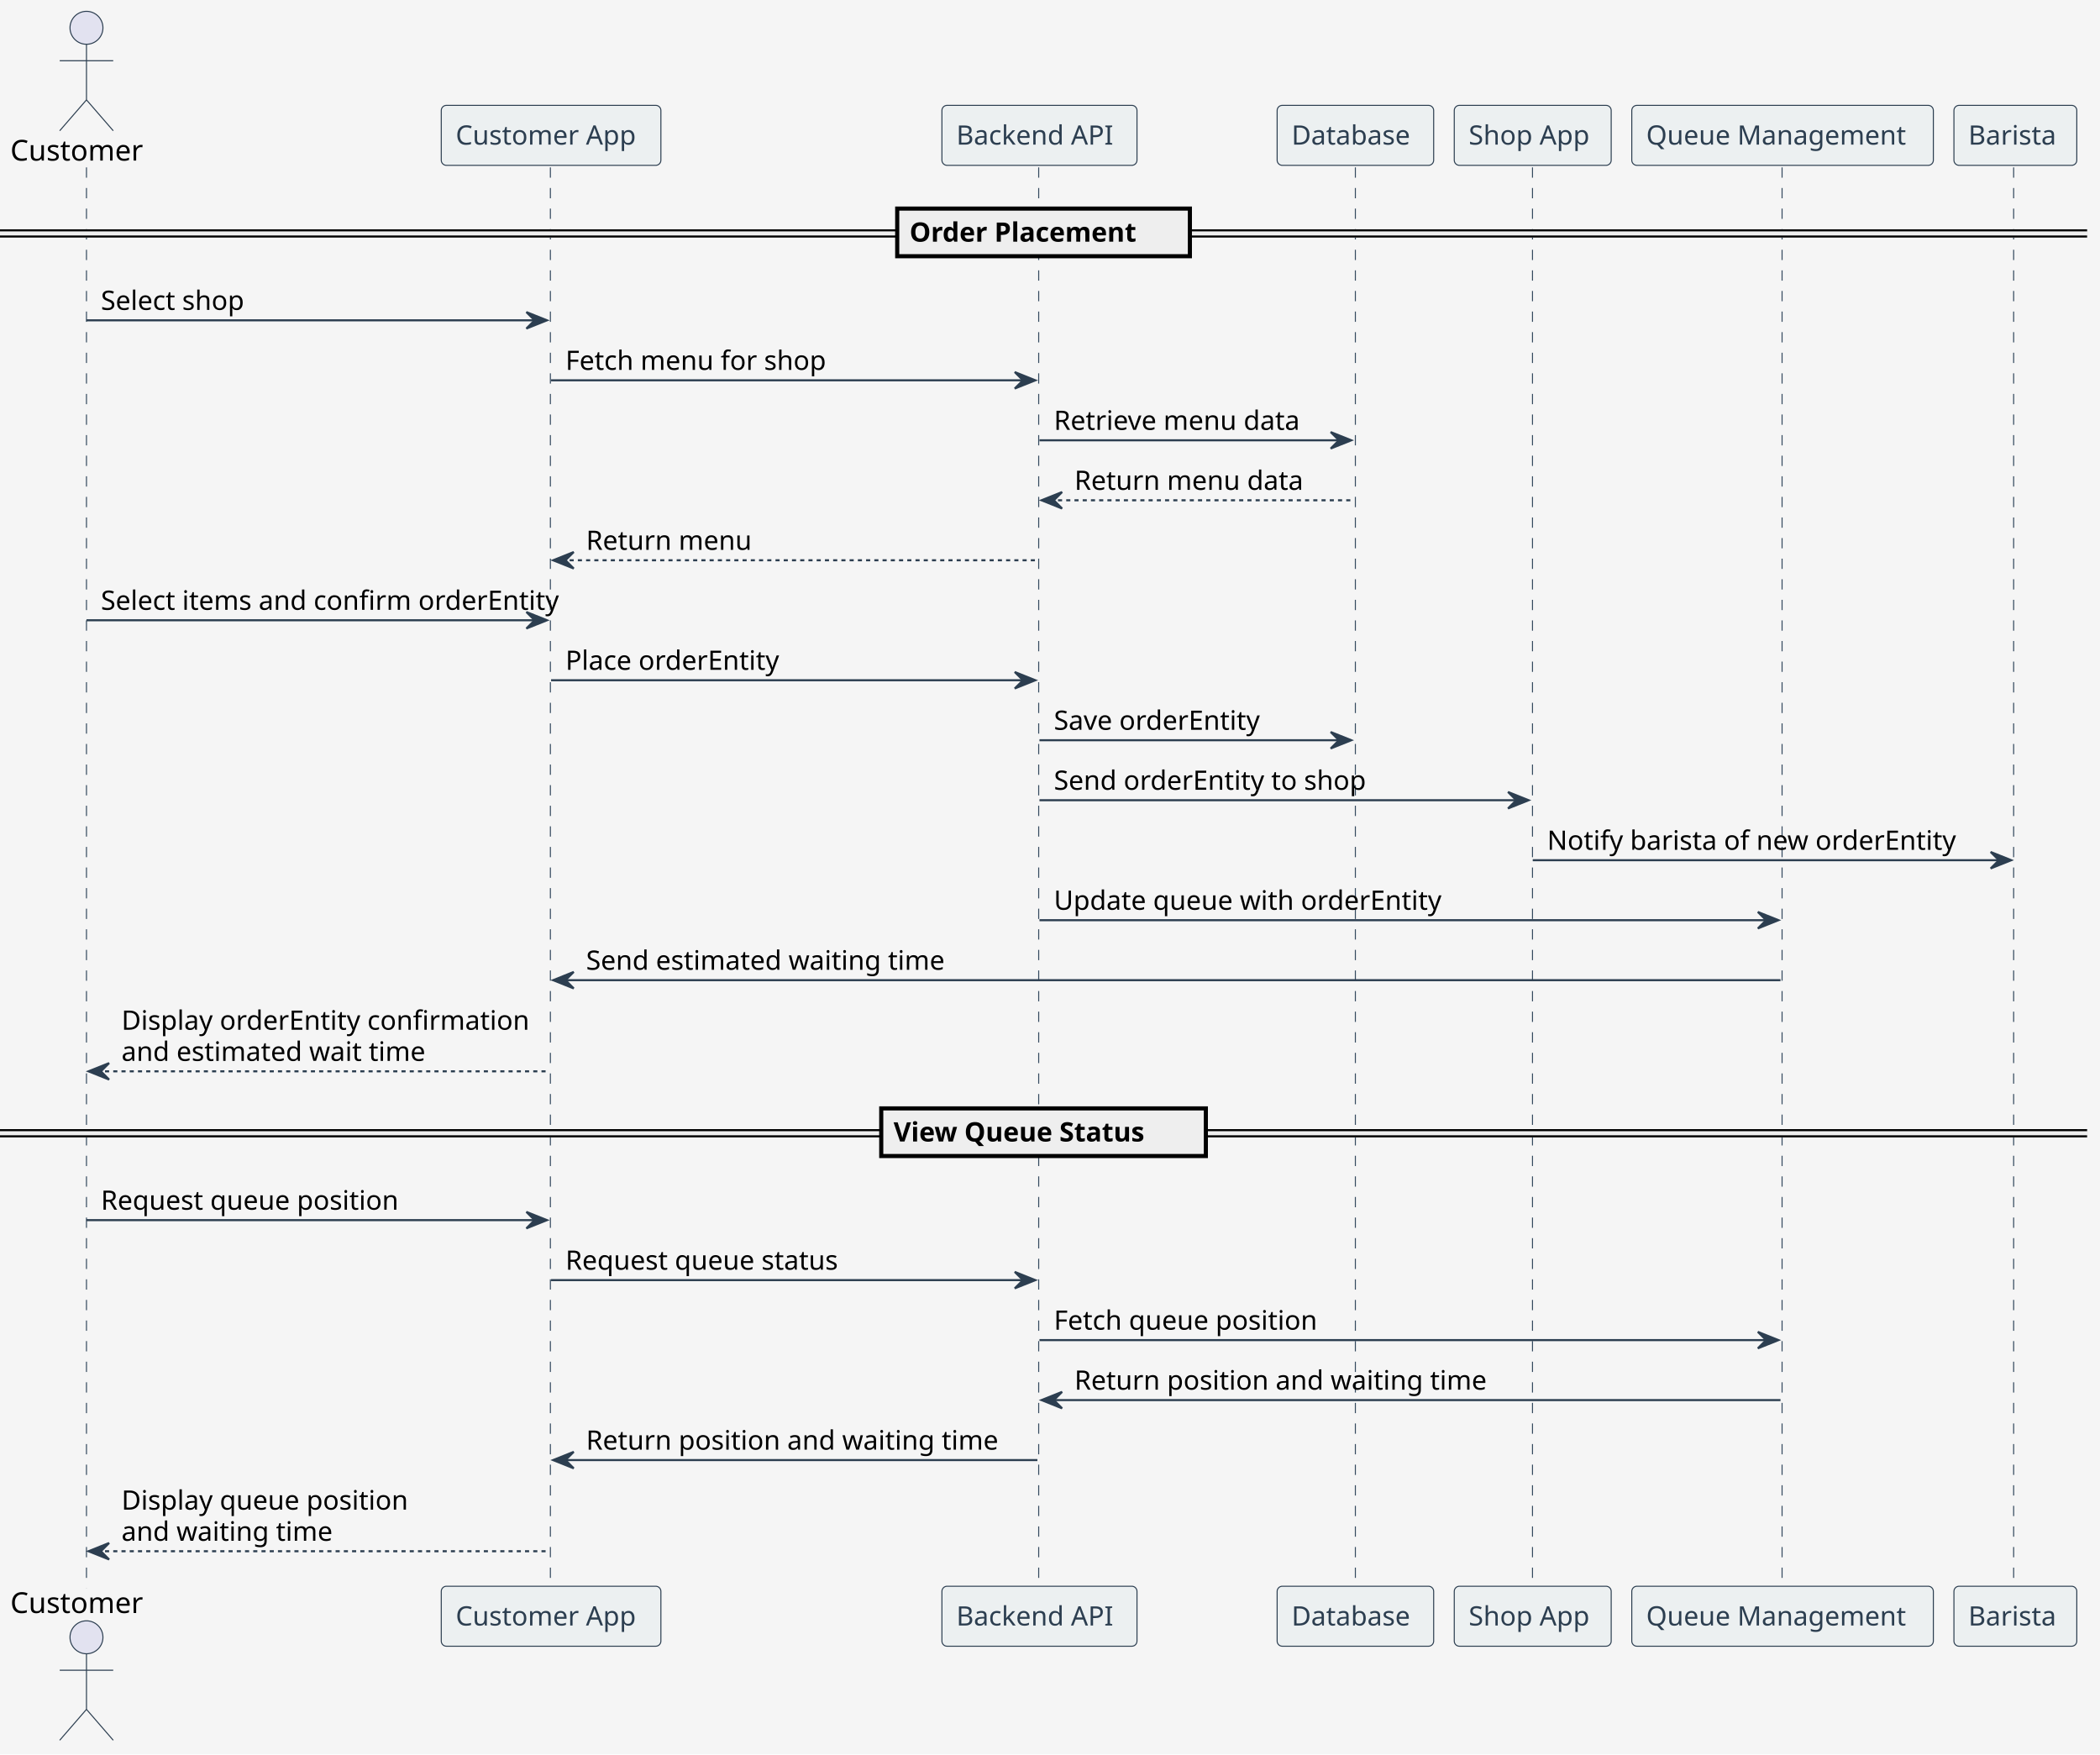
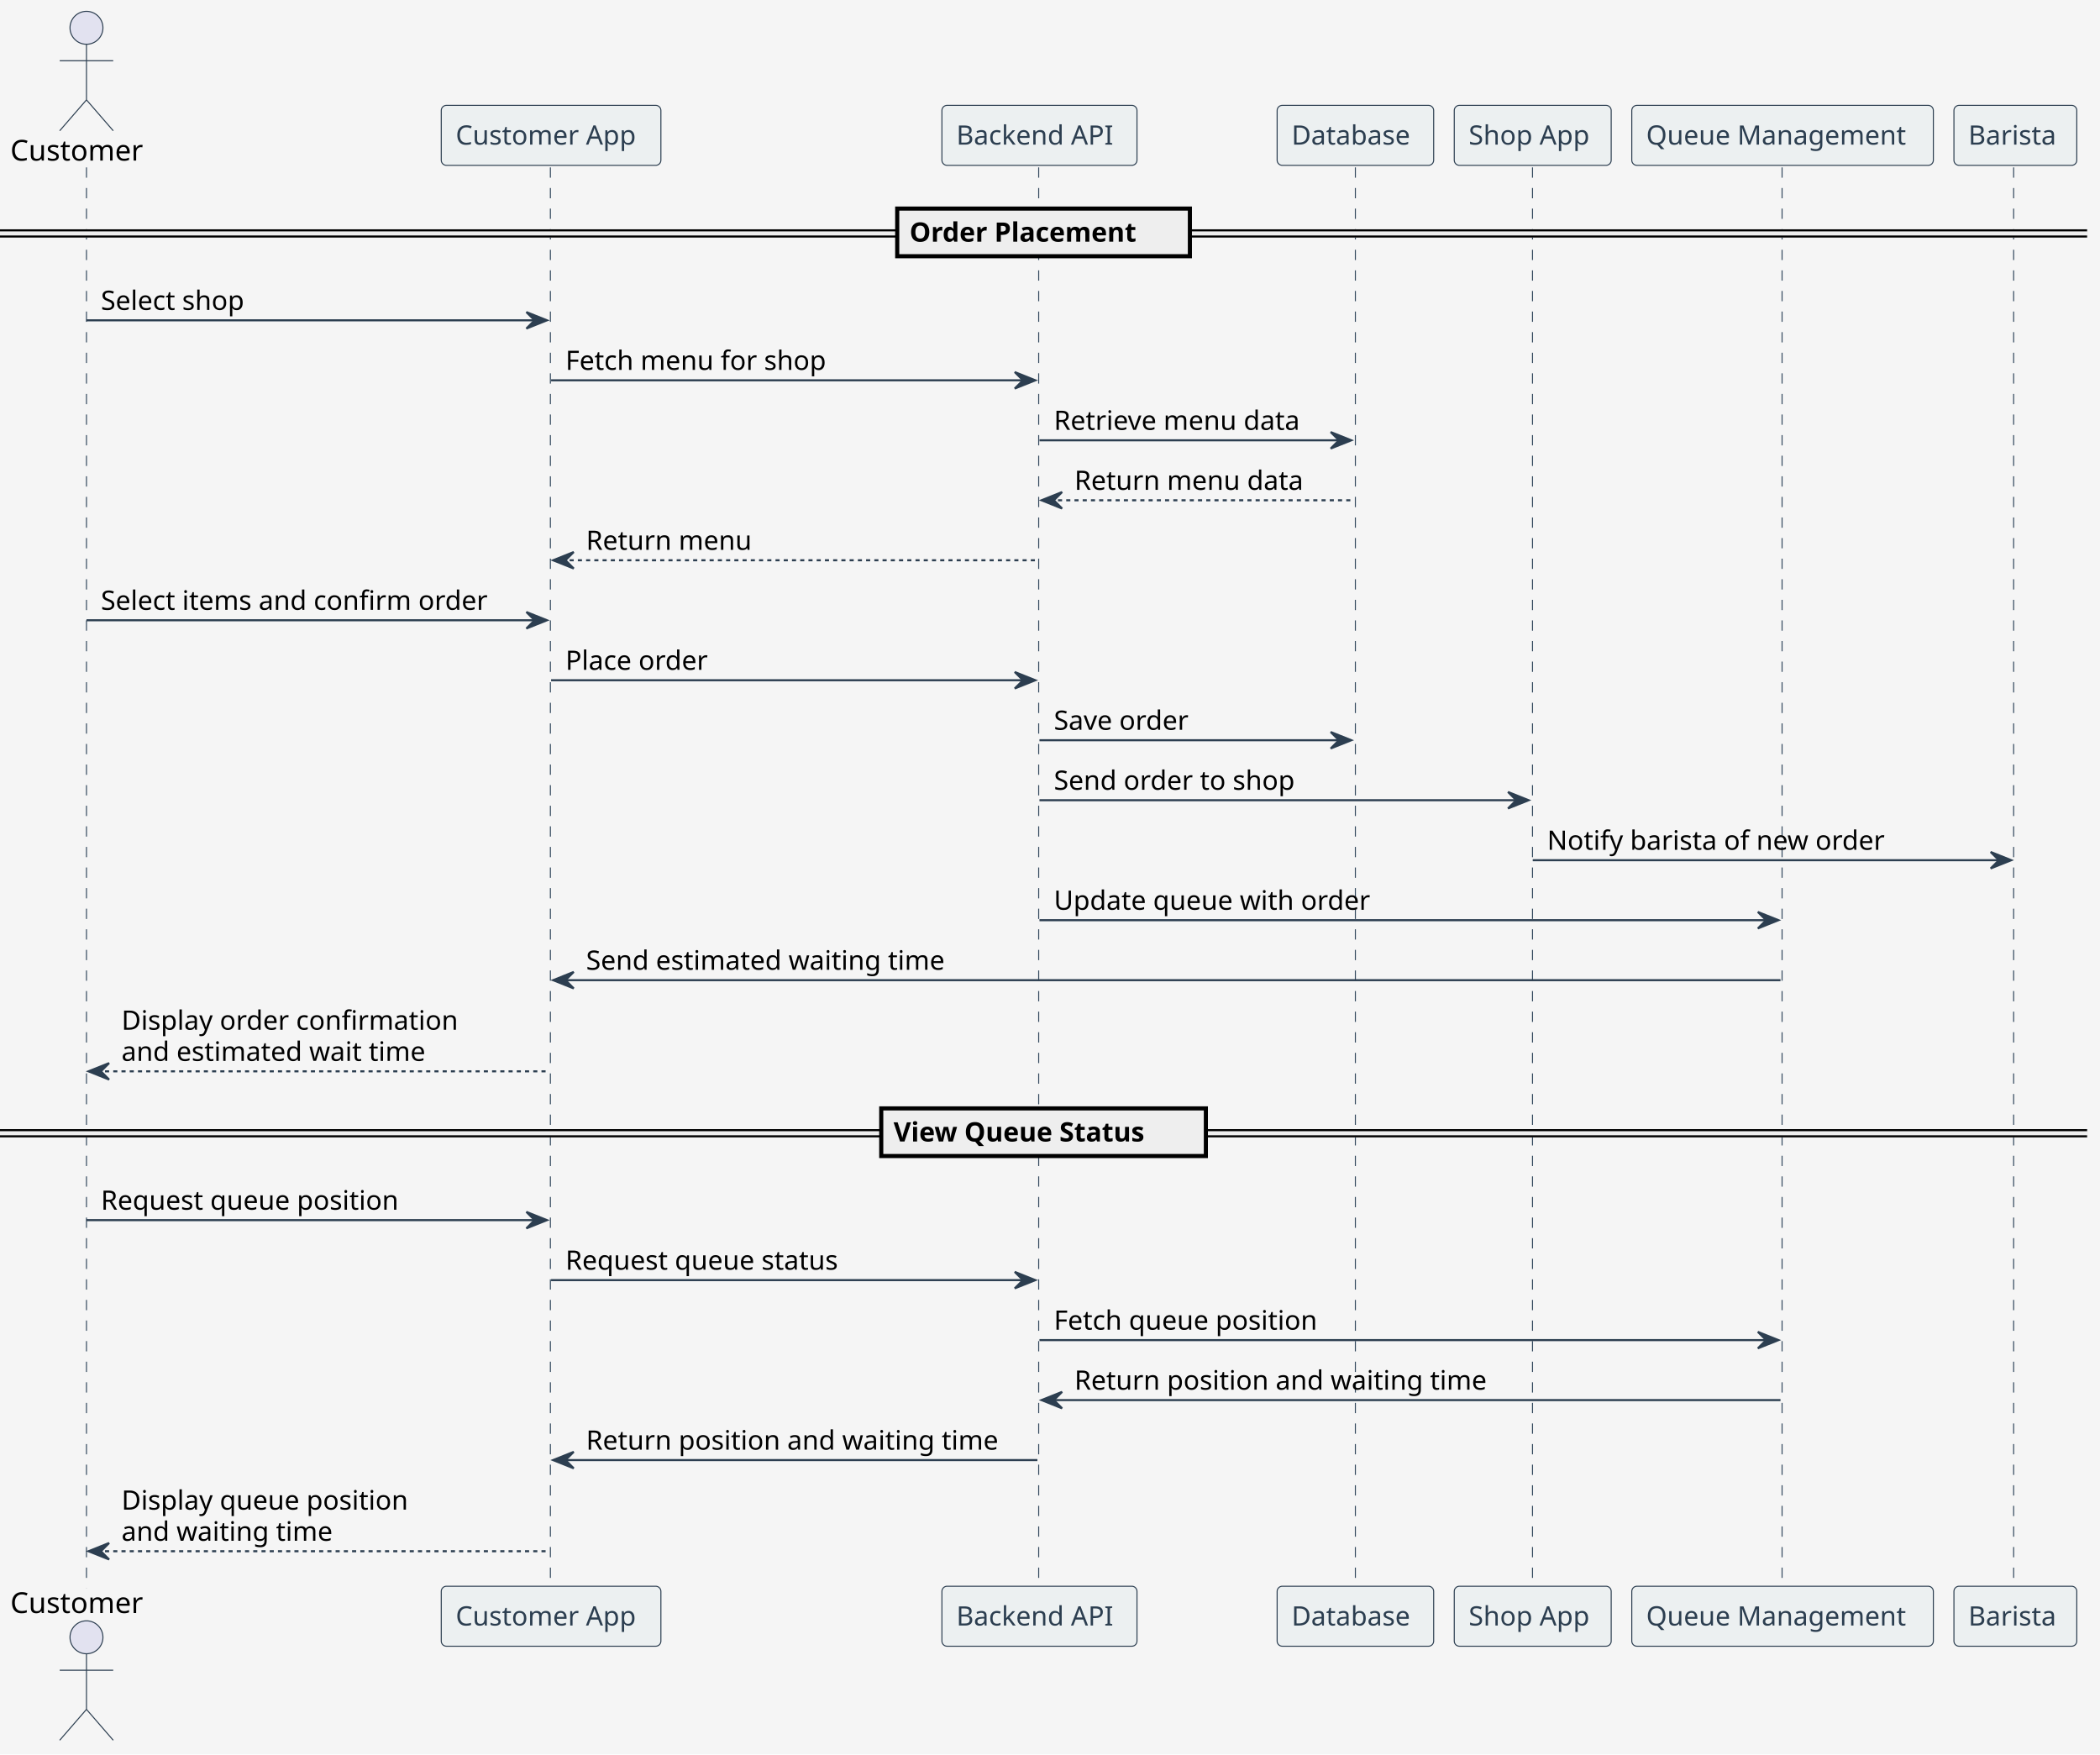
<svg xmlns="http://www.w3.org/2000/svg" contentStyleType="text/css" height="852px" preserveAspectRatio="none" style="width:1020px;height:852px;background:#F5F5F5;" version="1.1" viewBox="0 0 1020 852" width="1020px" zoomAndPan="magnify">
  <defs />
  <g>
    <rect fill="#F5F5F5" height="852" style="stroke:none;stroke-width:1.0;" width="1020" x="0" y="0" />
    <line style="stroke:#34495E;stroke-width:0.5;stroke-dasharray:5.0,5.0;" x1="42" x2="42" y1="81.297" y2="771.352" />
    <line style="stroke:#34495E;stroke-width:0.5;stroke-dasharray:5.0,5.0;" x1="267.329" x2="267.329" y1="81.297" y2="771.352" />
    <line style="stroke:#34495E;stroke-width:0.5;stroke-dasharray:5.0,5.0;" x1="504.504" x2="504.504" y1="81.297" y2="771.352" />
    <line style="stroke:#34495E;stroke-width:0.5;stroke-dasharray:5.0,5.0;" x1="658.324" x2="658.324" y1="81.297" y2="771.352" />
    <line style="stroke:#34495E;stroke-width:0.5;stroke-dasharray:5.0,5.0;" x1="744.354" x2="744.354" y1="81.297" y2="771.352" />
    <line style="stroke:#34495E;stroke-width:0.5;stroke-dasharray:5.0,5.0;" x1="865.58" x2="865.58" y1="81.297" y2="771.352" />
    <line style="stroke:#34495E;stroke-width:0.5;stroke-dasharray:5.0,5.0;" x1="978.055" x2="978.055" y1="81.297" y2="771.352" />
    <text fill="#000000" font-family="sans-serif" font-size="14" lengthAdjust="spacing" textLength="68.004" x="5" y="77.995">Customer</text>
    <ellipse cx="42.002" cy="13.5" fill="#E2E2F0" rx="8" ry="8" style="stroke:#2C3E50;stroke-width:0.5;" />
    <path d="M42.002,21.5 L42.002,48.5 M29.002,29.5 L55.002,29.5 M42.002,48.5 L29.002,63.5 M42.002,48.5 L55.002,63.5 " fill="none" style="stroke:#2C3E50;stroke-width:0.5;" />
    <text fill="#000000" font-family="sans-serif" font-size="14" lengthAdjust="spacing" textLength="68.004" x="5" y="783.347">Customer</text>
    <ellipse cx="42.002" cy="795.148" fill="#E2E2F0" rx="8" ry="8" style="stroke:#2C3E50;stroke-width:0.5;" />
    <path d="M42.002,803.148 L42.002,830.148 M29.002,811.148 L55.002,811.148 M42.002,830.148 L29.002,845.148 M42.002,830.148 L55.002,845.148 " fill="none" style="stroke:#2C3E50;stroke-width:0.5;" />
    <rect fill="#ECF0F1" height="29.133" rx="2.5" ry="2.5" style="stroke:#2C3E50;stroke-width:0.5;" width="106.676" x="214.329" y="51.164" />
    <text fill="#2C3E50" font-family="sans-serif" font-size="13" lengthAdjust="spacing" textLength="92.676" x="221.329" y="70.231">Customer App</text>
    <rect fill="#ECF0F1" height="29.133" rx="2.5" ry="2.5" style="stroke:#2C3E50;stroke-width:0.5;" width="106.676" x="214.329" y="770.352" />
    <text fill="#2C3E50" font-family="sans-serif" font-size="13" lengthAdjust="spacing" textLength="92.676" x="221.329" y="789.418">Customer App</text>
    <rect fill="#ECF0F1" height="29.133" rx="2.5" ry="2.5" style="stroke:#2C3E50;stroke-width:0.5;" width="94.749" x="457.504" y="51.164" />
    <text fill="#2C3E50" font-family="sans-serif" font-size="13" lengthAdjust="spacing" textLength="80.749" x="464.504" y="70.231">Backend API</text>
    <rect fill="#ECF0F1" height="29.133" rx="2.5" ry="2.5" style="stroke:#2C3E50;stroke-width:0.5;" width="94.749" x="457.504" y="770.352" />
    <text fill="#2C3E50" font-family="sans-serif" font-size="13" lengthAdjust="spacing" textLength="80.749" x="464.504" y="789.418">Backend API</text>
    <rect fill="#ECF0F1" height="29.133" rx="2.5" ry="2.5" style="stroke:#2C3E50;stroke-width:0.5;" width="76.029" x="620.324" y="51.164" />
    <text fill="#2C3E50" font-family="sans-serif" font-size="13" lengthAdjust="spacing" textLength="62.029" x="627.324" y="70.231">Database</text>
    <rect fill="#ECF0F1" height="29.133" rx="2.5" ry="2.5" style="stroke:#2C3E50;stroke-width:0.5;" width="76.029" x="620.324" y="770.352" />
    <text fill="#2C3E50" font-family="sans-serif" font-size="13" lengthAdjust="spacing" textLength="62.029" x="627.324" y="789.418">Database</text>
    <rect fill="#ECF0F1" height="29.133" rx="2.5" ry="2.5" style="stroke:#2C3E50;stroke-width:0.5;" width="76.226" x="706.354" y="51.164" />
    <text fill="#2C3E50" font-family="sans-serif" font-size="13" lengthAdjust="spacing" textLength="62.226" x="713.354" y="70.231">Shop App</text>
    <rect fill="#ECF0F1" height="29.133" rx="2.5" ry="2.5" style="stroke:#2C3E50;stroke-width:0.5;" width="76.226" x="706.354" y="770.352" />
    <text fill="#2C3E50" font-family="sans-serif" font-size="13" lengthAdjust="spacing" textLength="62.226" x="713.354" y="789.418">Shop App</text>
    <rect fill="#ECF0F1" height="29.133" rx="2.5" ry="2.5" style="stroke:#2C3E50;stroke-width:0.5;" width="146.476" x="792.58" y="51.164" />
    <text fill="#2C3E50" font-family="sans-serif" font-size="13" lengthAdjust="spacing" textLength="132.476" x="799.58" y="70.231">Queue Management</text>
    <rect fill="#ECF0F1" height="29.133" rx="2.5" ry="2.5" style="stroke:#2C3E50;stroke-width:0.5;" width="146.476" x="792.58" y="770.352" />
    <text fill="#2C3E50" font-family="sans-serif" font-size="13" lengthAdjust="spacing" textLength="132.476" x="799.58" y="789.418">Queue Management</text>
    <rect fill="#ECF0F1" height="29.133" rx="2.5" ry="2.5" style="stroke:#2C3E50;stroke-width:0.5;" width="59.678" x="949.055" y="51.164" />
    <text fill="#2C3E50" font-family="sans-serif" font-size="13" lengthAdjust="spacing" textLength="45.678" x="956.055" y="70.231">Barista</text>
    <rect fill="#ECF0F1" height="29.133" rx="2.5" ry="2.5" style="stroke:#2C3E50;stroke-width:0.5;" width="59.678" x="949.055" y="770.352" />
    <text fill="#2C3E50" font-family="sans-serif" font-size="13" lengthAdjust="spacing" textLength="45.678" x="956.055" y="789.418">Barista</text>
    <rect fill="#EEEEEE" height="3" style="stroke:#EEEEEE;stroke-width:1.0;" width="1013.733" x="0" y="111.863" />
    <line style="stroke:#000000;stroke-width:1.0;" x1="0" x2="1013.733" y1="111.863" y2="111.863" />
    <line style="stroke:#000000;stroke-width:1.0;" x1="0" x2="1013.733" y1="114.863" y2="114.863" />
    <rect fill="#EEEEEE" height="23.133" style="stroke:#000000;stroke-width:2.0;" width="142.159" x="435.787" y="101.297" />
    <text fill="#000000" font-family="sans-serif" font-size="13" font-weight="bold" lengthAdjust="spacing" textLength="123.633" x="441.787" y="117.364">Order Placement</text>
    <polygon fill="#2C3E50" points="255.667,151.562,265.667,155.562,255.667,159.562,259.667,155.562" style="stroke:#2C3E50;stroke-width:1.0;" />
    <line style="stroke:#2C3E50;stroke-width:1.0;" x1="42.002" x2="261.667" y1="155.562" y2="155.562" />
    <text fill="#000000" font-family="sans-serif" font-size="13" lengthAdjust="spacing" textLength="75.455" x="49.002" y="150.497">Select shop</text>
    <polygon fill="#2C3E50" points="492.878,180.695,502.878,184.695,492.878,188.695,496.878,184.695" style="stroke:#2C3E50;stroke-width:1.0;" />
    <line style="stroke:#2C3E50;stroke-width:1.0;" x1="267.667" x2="498.878" y1="184.695" y2="184.695" />
    <text fill="#000000" font-family="sans-serif" font-size="13" lengthAdjust="spacing" textLength="134.589" x="274.667" y="179.629">Fetch menu for shop</text>
    <polygon fill="#2C3E50" points="646.339,209.828,656.339,213.828,646.339,217.828,650.339,213.828" style="stroke:#2C3E50;stroke-width:1.0;" />
    <line style="stroke:#2C3E50;stroke-width:1.0;" x1="504.878" x2="652.339" y1="213.828" y2="213.828" />
    <text fill="#000000" font-family="sans-serif" font-size="13" lengthAdjust="spacing" textLength="129.46" x="511.878" y="208.762">Retrieve menu data</text>
    <polygon fill="#2C3E50" points="515.878,238.961,505.878,242.961,515.878,246.961,511.878,242.961" style="stroke:#2C3E50;stroke-width:1.0;" />
    <line style="stroke:#2C3E50;stroke-width:1.0;stroke-dasharray:2.0,2.0;" x1="509.878" x2="657.339" y1="242.961" y2="242.961" />
    <text fill="#000000" font-family="sans-serif" font-size="13" lengthAdjust="spacing" textLength="118.638" x="521.878" y="237.895">Return menu data</text>
    <polygon fill="#2C3E50" points="278.667,268.094,268.667,272.094,278.667,276.094,274.667,272.094" style="stroke:#2C3E50;stroke-width:1.0;" />
    <line style="stroke:#2C3E50;stroke-width:1.0;stroke-dasharray:2.0,2.0;" x1="272.667" x2="503.878" y1="272.094" y2="272.094" />
    <text fill="#000000" font-family="sans-serif" font-size="13" lengthAdjust="spacing" textLength="85.224" x="284.667" y="267.028">Return menu</text>
    <polygon fill="#2C3E50" points="255.667,297.227,265.667,301.227,255.667,305.227,259.667,301.227" style="stroke:#2C3E50;stroke-width:1.0;" />
    <line style="stroke:#2C3E50;stroke-width:1.0;" x1="42.002" x2="261.667" y1="301.227" y2="301.227" />
-     <text fill="#000000" font-family="sans-serif" font-size="13" lengthAdjust="spacing" textLength="201.665" x="49.002" y="296.161">Select items and confirm orderEntity</text>
+     <text fill="#000000" font-family="sans-serif" font-size="13" lengthAdjust="spacing" textLength="201.665" x="49.002" y="296.161">Select items and confirm order</text>
    <polygon fill="#2C3E50" points="492.878,326.359,502.878,330.359,492.878,334.359,496.878,330.359" style="stroke:#2C3E50;stroke-width:1.0;" />
    <line style="stroke:#2C3E50;stroke-width:1.0;" x1="267.667" x2="498.878" y1="330.359" y2="330.359" />
-     <text fill="#000000" font-family="sans-serif" font-size="13" lengthAdjust="spacing" textLength="73.588" x="274.667" y="325.293">Place orderEntity</text>
+     <text fill="#000000" font-family="sans-serif" font-size="13" lengthAdjust="spacing" textLength="73.588" x="274.667" y="325.293">Place order</text>
    <polygon fill="#2C3E50" points="646.339,355.492,656.339,359.492,646.339,363.492,650.339,359.492" style="stroke:#2C3E50;stroke-width:1.0;" />
    <line style="stroke:#2C3E50;stroke-width:1.0;" x1="504.878" x2="652.339" y1="359.492" y2="359.492" />
-     <text fill="#000000" font-family="sans-serif" font-size="13" lengthAdjust="spacing" textLength="70.935" x="511.878" y="354.426">Save orderEntity</text>
+     <text fill="#000000" font-family="sans-serif" font-size="13" lengthAdjust="spacing" textLength="70.935" x="511.878" y="354.426">Save order</text>
    <polygon fill="#2C3E50" points="732.467,384.625,742.467,388.625,732.467,392.625,736.467,388.625" style="stroke:#2C3E50;stroke-width:1.0;" />
    <line style="stroke:#2C3E50;stroke-width:1.0;" x1="504.878" x2="738.467" y1="388.625" y2="388.625" />
-     <text fill="#000000" font-family="sans-serif" font-size="13" lengthAdjust="spacing" textLength="124.3" x="511.878" y="383.559">Send orderEntity to shop</text>
+     <text fill="#000000" font-family="sans-serif" font-size="13" lengthAdjust="spacing" textLength="124.3" x="511.878" y="383.559">Send order to shop</text>
    <polygon fill="#2C3E50" points="966.894,413.758,976.894,417.758,966.894,421.758,970.894,417.758" style="stroke:#2C3E50;stroke-width:1.0;" />
    <line style="stroke:#2C3E50;stroke-width:1.0;" x1="744.467" x2="972.894" y1="417.758" y2="417.758" />
-     <text fill="#000000" font-family="sans-serif" font-size="13" lengthAdjust="spacing" textLength="174.491" x="751.467" y="412.692">Notify barista of new orderEntity</text>
+     <text fill="#000000" font-family="sans-serif" font-size="13" lengthAdjust="spacing" textLength="174.491" x="751.467" y="412.692">Notify barista of new order</text>
    <polygon fill="#2C3E50" points="853.817,442.891,863.817,446.891,853.817,450.891,857.817,446.891" style="stroke:#2C3E50;stroke-width:1.0;" />
    <line style="stroke:#2C3E50;stroke-width:1.0;" x1="504.878" x2="859.817" y1="446.891" y2="446.891" />
-     <text fill="#000000" font-family="sans-serif" font-size="13" lengthAdjust="spacing" textLength="162.678" x="511.878" y="441.825">Update queue with orderEntity</text>
+     <text fill="#000000" font-family="sans-serif" font-size="13" lengthAdjust="spacing" textLength="162.678" x="511.878" y="441.825">Update queue with order</text>
    <polygon fill="#2C3E50" points="278.667,472.023,268.667,476.023,278.667,480.023,274.667,476.023" style="stroke:#2C3E50;stroke-width:1.0;" />
    <line style="stroke:#2C3E50;stroke-width:1.0;" x1="272.667" x2="864.817" y1="476.023" y2="476.023" />
    <text fill="#000000" font-family="sans-serif" font-size="13" lengthAdjust="spacing" textLength="187.376" x="284.667" y="470.957">Send estimated waiting time</text>
    <polygon fill="#2C3E50" points="53.002,516.289,43.002,520.289,53.002,524.289,49.002,520.289" style="stroke:#2C3E50;stroke-width:1.0;" />
    <line style="stroke:#2C3E50;stroke-width:1.0;stroke-dasharray:2.0,2.0;" x1="47.002" x2="266.667" y1="520.289" y2="520.289" />
-     <text fill="#000000" font-family="sans-serif" font-size="13" lengthAdjust="spacing" textLength="173.481" x="59.002" y="500.09">Display orderEntity confirmation</text>
+     <text fill="#000000" font-family="sans-serif" font-size="13" lengthAdjust="spacing" textLength="173.481" x="59.002" y="500.09">Display order confirmation</text>
    <text fill="#000000" font-family="sans-serif" font-size="13" lengthAdjust="spacing" textLength="158.99" x="59.002" y="515.223">and estimated wait time</text>
    <rect fill="#EEEEEE" height="3" style="stroke:#EEEEEE;stroke-width:1.0;" width="1013.733" x="0" y="548.856" />
    <line style="stroke:#000000;stroke-width:1.0;" x1="0" x2="1013.733" y1="548.856" y2="548.856" />
    <line style="stroke:#000000;stroke-width:1.0;" x1="0" x2="1013.733" y1="551.856" y2="551.856" />
    <rect fill="#EEEEEE" height="23.133" style="stroke:#000000;stroke-width:2.0;" width="157.673" x="428.03" y="538.289" />
    <text fill="#000000" font-family="sans-serif" font-size="13" font-weight="bold" lengthAdjust="spacing" textLength="139.147" x="434.03" y="554.356">View Queue Status</text>
    <polygon fill="#2C3E50" points="255.667,588.555,265.667,592.555,255.667,596.555,259.667,592.555" style="stroke:#2C3E50;stroke-width:1.0;" />
    <line style="stroke:#2C3E50;stroke-width:1.0;" x1="42.002" x2="261.667" y1="592.555" y2="592.555" />
    <text fill="#000000" font-family="sans-serif" font-size="13" lengthAdjust="spacing" textLength="153.874" x="49.002" y="587.489">Request queue position</text>
    <polygon fill="#2C3E50" points="492.878,617.688,502.878,621.688,492.878,625.688,496.878,621.688" style="stroke:#2C3E50;stroke-width:1.0;" />
    <line style="stroke:#2C3E50;stroke-width:1.0;" x1="267.667" x2="498.878" y1="621.688" y2="621.688" />
    <text fill="#000000" font-family="sans-serif" font-size="13" lengthAdjust="spacing" textLength="142.327" x="274.667" y="616.622">Request queue status</text>
    <polygon fill="#2C3E50" points="853.817,646.82,863.817,650.82,853.817,654.82,857.817,650.82" style="stroke:#2C3E50;stroke-width:1.0;" />
    <line style="stroke:#2C3E50;stroke-width:1.0;" x1="504.878" x2="859.817" y1="650.82" y2="650.82" />
    <text fill="#000000" font-family="sans-serif" font-size="13" lengthAdjust="spacing" textLength="136.443" x="511.878" y="645.754">Fetch queue position</text>
    <polygon fill="#2C3E50" points="515.878,675.953,505.878,679.953,515.878,683.953,511.878,679.953" style="stroke:#2C3E50;stroke-width:1.0;" />
    <line style="stroke:#2C3E50;stroke-width:1.0;" x1="509.878" x2="864.817" y1="679.953" y2="679.953" />
    <text fill="#000000" font-family="sans-serif" font-size="13" lengthAdjust="spacing" textLength="213.211" x="521.878" y="674.887">Return position and waiting time</text>
    <polygon fill="#2C3E50" points="278.667,705.086,268.667,709.086,278.667,713.086,274.667,709.086" style="stroke:#2C3E50;stroke-width:1.0;" />
    <line style="stroke:#2C3E50;stroke-width:1.0;" x1="272.667" x2="503.878" y1="709.086" y2="709.086" />
    <text fill="#000000" font-family="sans-serif" font-size="13" lengthAdjust="spacing" textLength="213.211" x="284.667" y="704.02">Return position and waiting time</text>
    <polygon fill="#2C3E50" points="53.002,749.352,43.002,753.352,53.002,757.352,49.002,753.352" style="stroke:#2C3E50;stroke-width:1.0;" />
    <line style="stroke:#2C3E50;stroke-width:1.0;stroke-dasharray:2.0,2.0;" x1="47.002" x2="266.667" y1="753.352" y2="753.352" />
    <text fill="#000000" font-family="sans-serif" font-size="13" lengthAdjust="spacing" textLength="148.402" x="59.002" y="733.153">Display queue position</text>
    <text fill="#000000" font-family="sans-serif" font-size="13" lengthAdjust="spacing" textLength="109.503" x="59.002" y="748.286">and waiting time</text>
  </g>
</svg>
